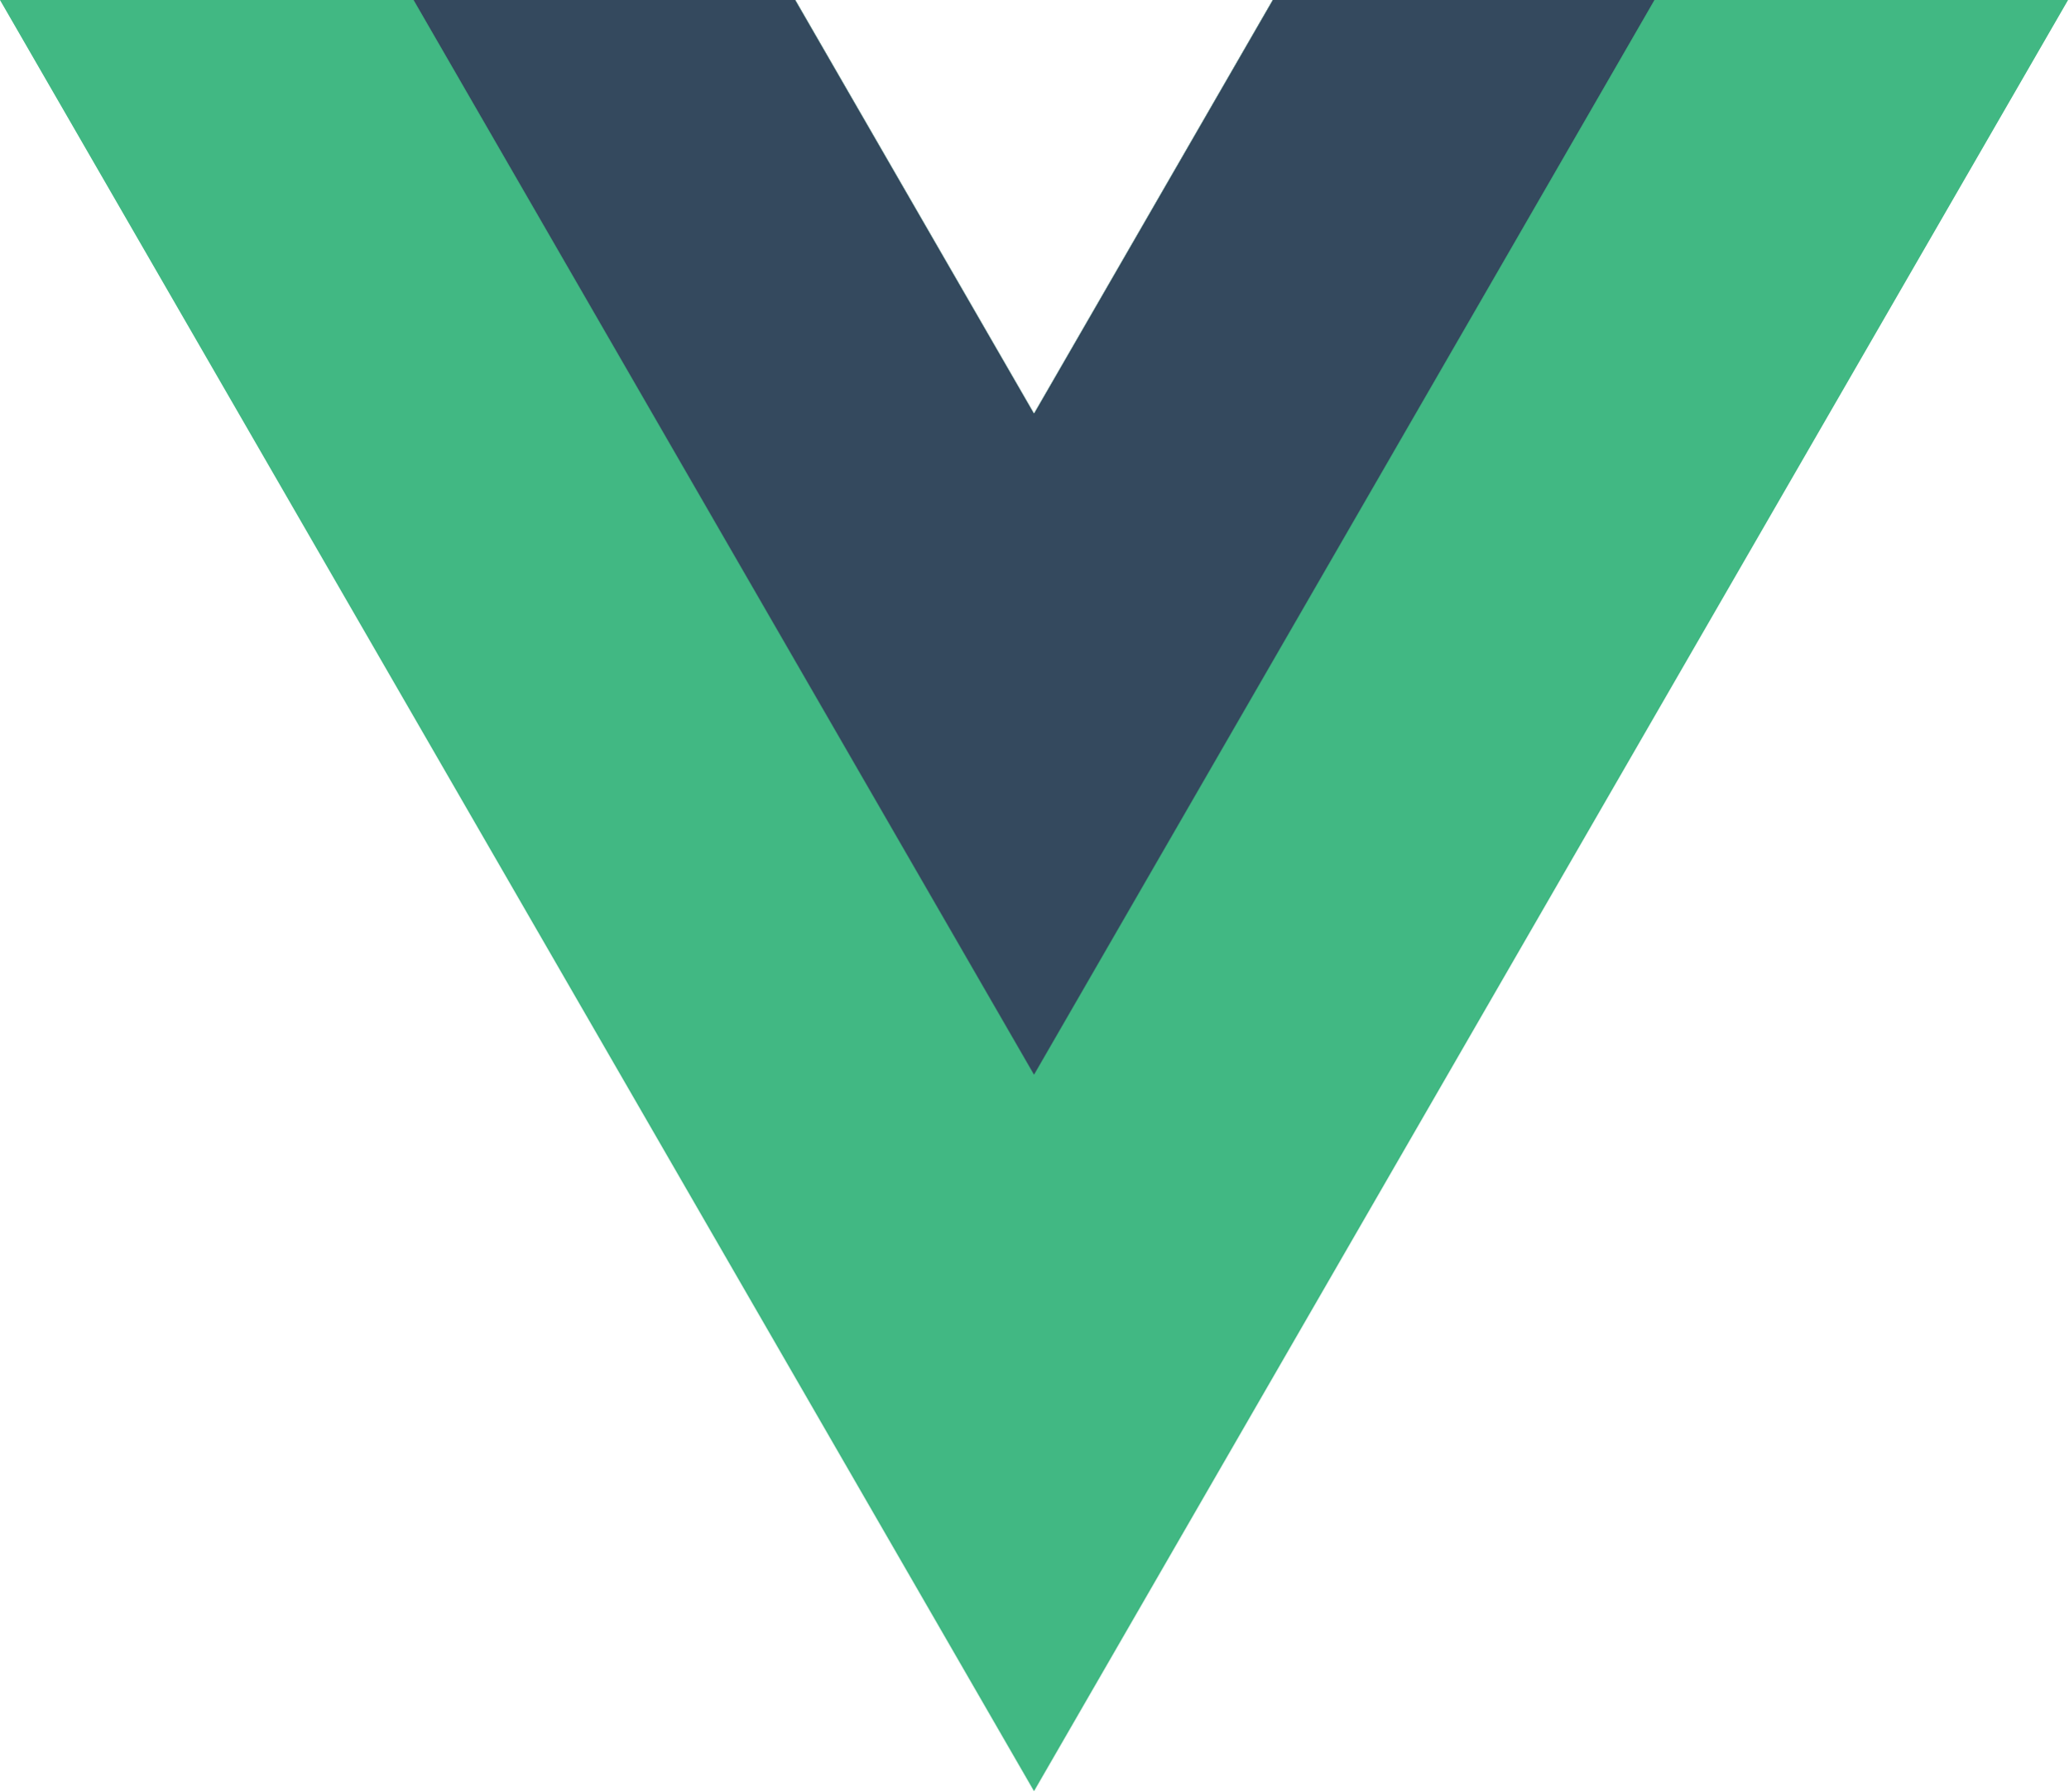
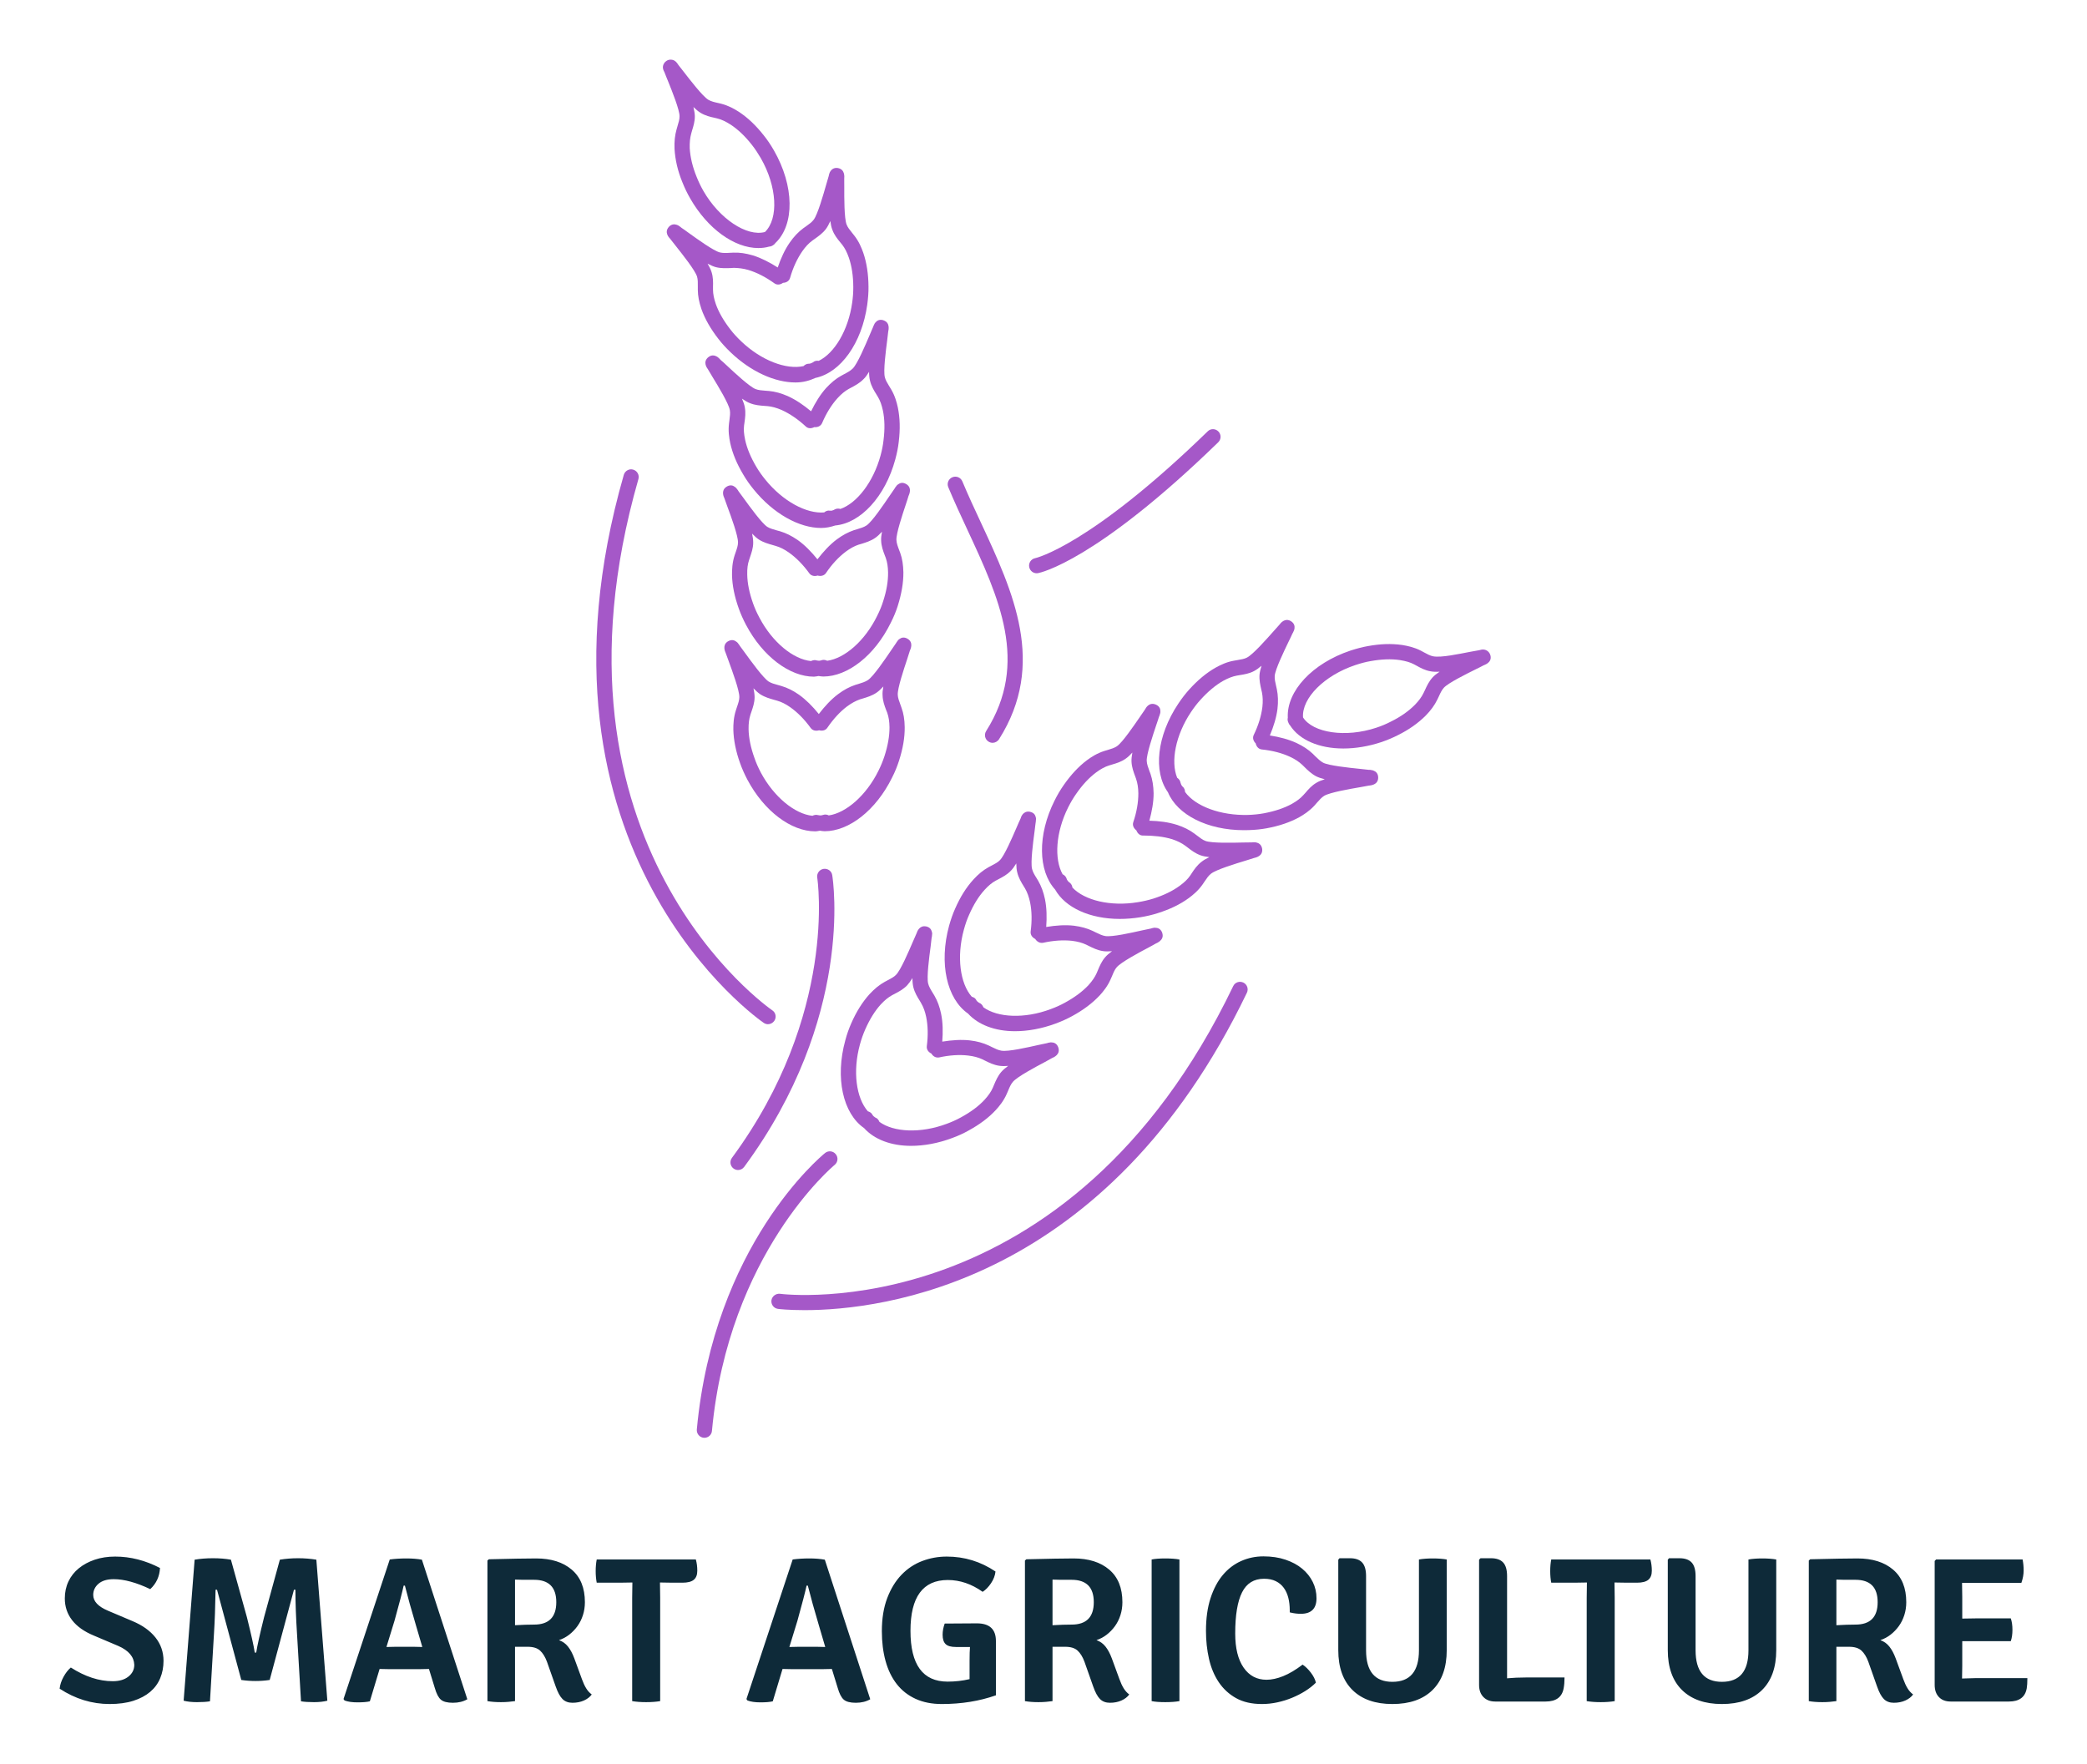
- <svg xmlns="http://www.w3.org/2000/svg" viewBox="0 0 261.76 226.69">
-   <path d="M161.096.001l-30.225 52.351L100.647.001H-.005l130.877 226.688L261.749.001z" fill="#41b883" />
-   <path d="M161.096.001l-30.225 52.351L100.647.001H52.346l78.526 136.01L209.398.001z" fill="#34495e" />
+ <svg xmlns="http://www.w3.org/2000/svg" version="1.1" width="3181.818" height="2688.739" viewBox="0 0 3181.818 2688.739">
+   <g transform="scale(9.090909) translate(10, 10)">
+     <defs id="SvgjsDefs1388" />
+     <g id="SvgjsG1389" featureKey="41S5F6-0" transform="matrix(2.623237,0,0,2.623237,46.95318,-2.486829)" fill="#a558c8">
+       <g>
+         <path fill="#a558c8" d="M73.57,39.028c-0.053-0.216-0.25-0.37-0.472-0.37c-0.05,0-0.107,0.002-0.24,0.043   c-0.146,0.021-0.345,0.06-0.571,0.103c-0.734,0.138-1.852,0.385-2.374,0.289c-0.192-0.036-0.39-0.146-0.601-0.26l-0.183-0.099   c-0.428-0.221-0.842-0.306-1.195-0.365c-0.696-0.099-1.4-0.074-2.193,0.07c-0.344,0.06-0.709,0.156-1.11,0.285   c-2.448,0.817-4.1,2.6-4.012,4.294c-0.025,0.104-0.015,0.211,0.035,0.308c0.021,0.072,0.063,0.135,0.114,0.188   c0.592,0.927,1.852,1.472,3.403,1.472c0.782,0,1.613-0.139,2.417-0.405c0.36-0.122,0.717-0.27,1.057-0.442   c0.704-0.347,1.306-0.77,1.801-1.267c0.321-0.332,0.554-0.649,0.729-1.007l0.1-0.209c0.098-0.216,0.188-0.41,0.32-0.553   c0.278-0.308,1.422-0.874,2.032-1.177c0.221-0.108,0.411-0.202,0.5-0.253c0.051-0.02,0.12-0.05,0.188-0.088v0.002   c0.032-0.019,0.063-0.039,0.088-0.06c0.123-0.094,0.222-0.24,0.177-0.467C73.577,39.049,73.577,39.038,73.57,39.028z    M69.874,40.442c-0.234,0.258-0.37,0.55-0.487,0.81l-0.089,0.184c-0.125,0.259-0.303,0.499-0.547,0.751   c-0.415,0.419-0.929,0.778-1.542,1.079c-0.299,0.155-0.606,0.285-0.929,0.39c-1.958,0.653-4.05,0.336-4.688-0.657   c-0.088-1.231,1.362-2.686,3.344-3.346c0.321-0.106,0.647-0.199,0.979-0.254c0.688-0.123,1.303-0.149,1.869-0.066   c0.389,0.064,0.66,0.143,0.896,0.268l0.162,0.086c0.261,0.145,0.553,0.306,0.899,0.363c0.151,0.031,0.355,0.041,0.582,0.026   C70.136,40.202,69.981,40.323,69.874,40.442z" />
+         <path fill="#a558c8" d="M66.088,46.396c-0.031-0.014-0.066-0.021-0.1-0.026l0,0c-0.083-0.019-0.141-0.027-0.182-0.019   c-0.15-0.021-0.358-0.042-0.592-0.065c-0.689-0.07-1.967-0.204-2.335-0.392c-0.177-0.094-0.338-0.254-0.512-0.42l-0.147-0.148   c-0.287-0.271-0.615-0.49-1.04-0.69c-0.509-0.235-1.09-0.387-1.709-0.483c0.243-0.579,0.42-1.15,0.488-1.705   c0.053-0.452,0.039-0.86-0.041-1.25l-0.047-0.211c-0.056-0.237-0.103-0.446-0.089-0.644c0.033-0.418,0.595-1.578,0.894-2.201   c0.104-0.212,0.193-0.395,0.229-0.484c0.024-0.045,0.073-0.121,0.104-0.209h0.003c0.018-0.047,0.028-0.094,0.036-0.144   c0.019-0.151-0.019-0.315-0.203-0.442c-0.018-0.012-0.034-0.024-0.049-0.031c-0.378-0.204-0.642,0.145-0.702,0.227   c-0.097,0.104-0.225,0.251-0.371,0.415c-0.464,0.523-1.326,1.499-1.715,1.7c-0.164,0.088-0.384,0.121-0.618,0.161l-0.211,0.037   c-0.476,0.082-0.856,0.271-1.174,0.444c-0.583,0.329-1.148,0.801-1.688,1.398c-0.242,0.269-0.472,0.565-0.702,0.91   c-1.37,2.05-1.607,4.34-0.659,5.659c0.595,1.441,2.523,2.425,4.858,2.425c0.102,0,0.2,0,0.305-0.005   c0.407-0.013,0.779-0.049,1.146-0.116c0.806-0.149,1.483-0.379,2.083-0.706c0.284-0.161,0.655-0.396,0.988-0.762l0.146-0.168   c0.154-0.173,0.298-0.339,0.464-0.44c0.363-0.218,1.631-0.437,2.313-0.554c0.23-0.042,0.432-0.075,0.525-0.096   c0.144-0.014,0.592-0.05,0.612-0.486c0-0.018,0.004-0.036,0-0.054C66.385,46.565,66.239,46.45,66.088,46.396z M62.452,47.175   c-0.3,0.173-0.517,0.421-0.704,0.642l-0.136,0.149c-0.185,0.207-0.41,0.377-0.741,0.565c-0.497,0.271-1.079,0.464-1.784,0.598   c-0.327,0.06-0.662,0.091-0.999,0.104c-1.788,0.049-3.384-0.562-4.036-1.467c-0.008-0.135-0.055-0.268-0.17-0.356   c-0.026-0.026-0.044-0.064-0.067-0.091c-0.014-0.045-0.04-0.087-0.049-0.132c0-0.002-0.003-0.005-0.003-0.005   c-0.023-0.143-0.107-0.253-0.217-0.325c-0.425-1.04-0.104-2.72,0.879-4.194c0.188-0.281,0.388-0.548,0.615-0.795   c0.47-0.521,0.957-0.928,1.438-1.202c0.344-0.188,0.606-0.287,0.879-0.339l0.19-0.033c0.287-0.045,0.615-0.098,0.915-0.259   c0.144-0.077,0.303-0.19,0.477-0.339c-0.067,0.216-0.114,0.41-0.128,0.573c-0.025,0.348,0.048,0.66,0.11,0.939l0.044,0.188   c0.058,0.289,0.067,0.587,0.029,0.936c-0.071,0.574-0.256,1.177-0.553,1.789c-0.094,0.193-0.019,0.396,0.125,0.538   c0.044,0.199,0.177,0.367,0.394,0.389c0.676,0.07,1.288,0.229,1.807,0.472c0.326,0.151,0.572,0.319,0.779,0.514l0.139,0.136   c0.204,0.201,0.434,0.428,0.746,0.593c0.144,0.072,0.329,0.135,0.551,0.189C62.766,47.019,62.588,47.092,62.452,47.175z" />
+         <path fill="#a558c8" d="M58.598,50.993c-0.031-0.009-0.063-0.01-0.096-0.01c-0.072-0.01-0.146,0-0.175,0.005   c-0.138,0.005-0.365,0.005-0.606,0.008c-0.684,0.019-1.965,0.044-2.355-0.097c-0.188-0.066-0.365-0.206-0.553-0.349l-0.17-0.128   c-0.318-0.235-0.67-0.413-1.122-0.559c-0.537-0.167-1.115-0.245-1.752-0.261c0.164-0.605,0.273-1.194,0.271-1.758   c-0.011-0.463-0.07-0.854-0.2-1.239l-0.063-0.164c-0.083-0.232-0.169-0.454-0.177-0.663c-0.021-0.416,0.391-1.634,0.61-2.292   c0.074-0.222,0.143-0.415,0.169-0.514c0.021-0.048,0.056-0.13,0.076-0.224h0.003c0.014-0.053,0.019-0.105,0.014-0.158   c0-0.146-0.063-0.303-0.268-0.401c-0.015-0.007-0.025-0.014-0.038-0.018c-0.003,0-0.003,0-0.003,0   c-0.418-0.161-0.624,0.229-0.665,0.308c-0.089,0.125-0.204,0.293-0.333,0.485c-0.392,0.57-1.117,1.635-1.468,1.875   c-0.157,0.109-0.365,0.172-0.591,0.24l-0.211,0.063c-0.472,0.148-0.84,0.389-1.113,0.59c-0.537,0.404-1.024,0.923-1.494,1.599   c-0.211,0.3-0.401,0.623-0.584,0.991c-1.095,2.191-1.052,4.48,0.037,5.678c0.654,1.168,2.239,1.881,4.138,1.881   c0.423,0,0.864-0.035,1.313-0.107c0.394-0.065,0.762-0.149,1.119-0.265c0.781-0.247,1.426-0.558,1.974-0.959   c0.266-0.196,0.607-0.473,0.887-0.876l0.118-0.173c0.133-0.197,0.258-0.387,0.419-0.511c0.328-0.261,1.57-0.641,2.238-0.843   c0.216-0.064,0.401-0.125,0.493-0.156c0.158-0.036,0.576-0.131,0.543-0.559c0-0.018-0.003-0.039-0.009-0.063   C58.921,51.118,58.751,51.024,58.598,50.993z M55.105,52.228c-0.28,0.214-0.467,0.487-0.628,0.732l-0.104,0.157   c-0.158,0.226-0.359,0.422-0.669,0.648c-0.46,0.337-1.013,0.603-1.688,0.819c-0.323,0.099-0.648,0.173-0.982,0.227   c-1.747,0.29-3.411-0.116-4.184-0.936c-0.016-0.118-0.067-0.224-0.161-0.301c-0.021-0.022-0.042-0.041-0.075-0.057   c-0.024-0.021-0.04-0.049-0.063-0.07c-0.018-0.034-0.049-0.067-0.061-0.102c-0.003-0.01-0.005-0.021-0.008-0.028   c-0.041-0.137-0.138-0.235-0.261-0.293c-0.545-0.978-0.44-2.682,0.353-4.269c0.162-0.319,0.327-0.604,0.512-0.865   c0.409-0.59,0.826-1.035,1.277-1.373c0.31-0.229,0.558-0.361,0.827-0.446l0.193-0.059c0.276-0.081,0.589-0.173,0.865-0.372   c0.136-0.091,0.279-0.224,0.434-0.394c-0.042,0.226-0.063,0.42-0.055,0.579c0.016,0.362,0.136,0.679,0.24,0.954l0.052,0.146   c0.094,0.277,0.141,0.574,0.145,0.925c0.001,0.583-0.106,1.201-0.324,1.845c-0.068,0.207,0.033,0.399,0.198,0.524   c0.068,0.186,0.213,0.333,0.422,0.333c0.003,0,0.012,0,0.014-0.003c0.671,0.003,1.298,0.066,1.854,0.237   c0.339,0.113,0.606,0.245,0.837,0.416l0.153,0.114c0.229,0.178,0.488,0.376,0.816,0.495c0.151,0.058,0.342,0.092,0.569,0.12   C55.396,52.028,55.229,52.128,55.105,52.228z" />
+         <path fill="#a558c8" d="M40.174,61.93c0.654,0.721,1.729,1.129,3.003,1.129c0.82,0,1.714-0.16,2.614-0.494   c0.403-0.151,0.737-0.305,1.046-0.474c0.717-0.392,1.291-0.824,1.758-1.322c0.222-0.245,0.505-0.585,0.698-1.033l0.087-0.196   c0.091-0.221,0.172-0.425,0.305-0.573c0.277-0.323,1.424-0.937,2.04-1.262c0.199-0.108,0.371-0.199,0.454-0.251   c0.055-0.021,0.148-0.065,0.236-0.134c0.012-0.009,0.019-0.015,0.024-0.021c0.125-0.102,0.222-0.258,0.164-0.481   c-0.006-0.024-0.014-0.048-0.021-0.074c-0.097-0.238-0.282-0.298-0.441-0.298c-0.03-0.007-0.063,0-0.099,0.003v0.002   c-0.075,0.012-0.139,0.029-0.17,0.043c-0.146,0.026-0.342,0.068-0.567,0.119c-0.679,0.152-1.925,0.434-2.355,0.362   c-0.196-0.03-0.389-0.128-0.61-0.233l-0.192-0.094c-0.354-0.168-0.746-0.274-1.206-0.334c-0.555-0.063-1.15-0.02-1.768,0.082   c0.046-0.623,0.033-1.226-0.079-1.774c-0.093-0.444-0.231-0.826-0.433-1.177l-0.097-0.161c-0.131-0.206-0.25-0.405-0.297-0.603   c-0.103-0.409,0.067-1.692,0.159-2.382c0.028-0.227,0.057-0.423,0.065-0.531c0.008-0.05,0.026-0.139,0.026-0.232h0.005   c0.005-0.063-0.005-0.123-0.023-0.178c-0.034-0.14-0.13-0.272-0.35-0.322c-0.019-0.003-0.034-0.006-0.052-0.012   c-0.404-0.05-0.54,0.343-0.563,0.439c-0.071,0.146-0.16,0.353-0.262,0.589c-0.269,0.621-0.764,1.775-1.06,2.073   c-0.133,0.142-0.334,0.242-0.542,0.352l-0.188,0.1c-0.345,0.193-0.642,0.433-0.968,0.791c-0.457,0.502-0.838,1.11-1.165,1.858   c-0.149,0.331-0.272,0.688-0.383,1.082C38.306,58.716,38.819,60.992,40.174,61.93z M39.91,56.567   c0.096-0.351,0.202-0.661,0.333-0.947c0.287-0.655,0.61-1.177,0.991-1.597c0.255-0.279,0.475-0.459,0.719-0.592l0.168-0.089   c0.26-0.136,0.555-0.29,0.792-0.54c0.114-0.115,0.229-0.273,0.348-0.47c0.002,0.229,0.021,0.424,0.063,0.58   c0.083,0.347,0.258,0.633,0.412,0.882l0.087,0.143c0.146,0.256,0.245,0.535,0.319,0.879c0.116,0.568,0.126,1.198,0.037,1.869   c-0.025,0.217,0.11,0.387,0.292,0.476c0.107,0.166,0.28,0.28,0.496,0.247c0.665-0.148,1.289-0.189,1.862-0.127   c0.352,0.044,0.638,0.122,0.902,0.245l0.174,0.087c0.259,0.127,0.547,0.271,0.895,0.324c0.156,0.026,0.354,0.026,0.581,0.008   c-0.185,0.132-0.332,0.261-0.437,0.384c-0.228,0.261-0.354,0.566-0.466,0.831L48.4,59.345c-0.111,0.251-0.269,0.481-0.521,0.767   c-0.388,0.413-0.884,0.781-1.512,1.125c-0.296,0.164-0.602,0.298-0.919,0.414c-1.666,0.624-3.382,0.538-4.289-0.12   c-0.052-0.128-0.134-0.236-0.27-0.286c-0.041-0.021-0.072-0.054-0.109-0.079c-0.021-0.026-0.049-0.046-0.067-0.075   c-0.011-0.028-0.025-0.058-0.047-0.081c-0.06-0.088-0.156-0.124-0.251-0.156C39.67,60.012,39.434,58.299,39.91,56.567z" />
+         <path fill="#a558c8" d="M35.041,59.801l-0.193,0.104c-0.344,0.19-0.646,0.437-0.976,0.793c-0.448,0.498-0.832,1.105-1.163,1.857   c-0.148,0.338-0.276,0.692-0.378,1.081c-0.665,2.407-0.153,4.683,1.2,5.618c0.657,0.729,1.731,1.134,3.004,1.134   c0.821,0,1.717-0.161,2.613-0.495c0.395-0.143,0.735-0.3,1.048-0.476c0.72-0.393,1.295-0.822,1.756-1.32   c0.224-0.245,0.504-0.584,0.698-1.03l0.09-0.206c0.089-0.217,0.174-0.417,0.305-0.566c0.276-0.325,1.427-0.94,2.048-1.268   c0.194-0.104,0.362-0.196,0.442-0.245c0.137-0.057,0.541-0.237,0.42-0.652c-0.002-0.021-0.011-0.039-0.018-0.058   c-0.094-0.237-0.28-0.299-0.438-0.299c-0.034-0.009-0.063,0.003-0.094,0.008c-0.08,0.006-0.146,0.029-0.175,0.041   c-0.146,0.028-0.345,0.072-0.57,0.12c-0.674,0.151-1.926,0.438-2.351,0.362c-0.199-0.031-0.389-0.125-0.612-0.234l-0.194-0.095   c-0.356-0.166-0.751-0.276-1.204-0.328c-0.55-0.063-1.15-0.021-1.771,0.078c0.05-0.626,0.04-1.228-0.073-1.774   c-0.091-0.445-0.23-0.826-0.433-1.175l-0.094-0.154c-0.13-0.211-0.253-0.41-0.302-0.612c-0.103-0.41,0.067-1.68,0.158-2.362   c0.029-0.235,0.055-0.439,0.063-0.55c0.013-0.048,0.031-0.137,0.031-0.236h0.006c0.002-0.06-0.006-0.118-0.024-0.17   c-0.038-0.144-0.131-0.273-0.344-0.328c-0.013-0.003-0.023-0.006-0.037-0.006c-0.414-0.072-0.558,0.334-0.589,0.433   c-0.066,0.145-0.153,0.348-0.254,0.579c-0.268,0.624-0.767,1.787-1.063,2.084C35.445,59.592,35.249,59.69,35.041,59.801z    M36.621,59.662c0,0.23,0.021,0.425,0.058,0.581c0.086,0.351,0.264,0.635,0.42,0.887l0.08,0.139   c0.149,0.253,0.249,0.533,0.321,0.877c0.115,0.563,0.128,1.19,0.04,1.872c-0.025,0.214,0.109,0.383,0.292,0.469   c0.102,0.173,0.278,0.284,0.493,0.249c0.665-0.147,1.296-0.188,1.861-0.121c0.353,0.042,0.637,0.117,0.905,0.24l0.172,0.086   c0.261,0.13,0.548,0.271,0.895,0.326c0.157,0.024,0.356,0.029,0.584,0.008c-0.182,0.135-0.333,0.262-0.436,0.382   c-0.227,0.262-0.354,0.563-0.466,0.826l-0.081,0.192c-0.112,0.254-0.269,0.482-0.524,0.765c-0.386,0.415-0.879,0.782-1.51,1.126   c-0.294,0.164-0.6,0.298-0.918,0.415c-1.669,0.623-3.386,0.537-4.295-0.126c-0.051-0.125-0.131-0.232-0.265-0.278   c-0.036-0.021-0.069-0.058-0.106-0.08c-0.021-0.029-0.055-0.053-0.07-0.084c-0.014-0.021-0.023-0.041-0.039-0.065   c-0.063-0.091-0.162-0.139-0.261-0.17c-0.745-0.848-0.981-2.556-0.504-4.281c0.094-0.343,0.206-0.653,0.334-0.947   c0.29-0.655,0.613-1.178,0.989-1.595c0.258-0.278,0.477-0.456,0.727-0.596l0.178-0.093c0.256-0.135,0.543-0.286,0.78-0.531   C36.386,60.015,36.504,59.858,36.621,59.662z" />
+         <path fill="#a558c8" d="M31.65,71.604c0.209-0.173,0.24-0.478,0.067-0.686c-0.169-0.211-0.477-0.24-0.683-0.071   c-0.287,0.235-7.107,5.899-8.197,17.672c-0.023,0.266,0.173,0.506,0.438,0.53c0.018,0,0.033,0.002,0.047,0.002   c0.248,0,0.462-0.188,0.482-0.44C24.859,77.264,31.583,71.658,31.65,71.604z" />
+         <path fill="#a558c8" d="M57.13,60.174C46.587,82.109,28.341,79.876,28.158,79.846c-0.255-0.031-0.512,0.148-0.551,0.418   c-0.033,0.266,0.151,0.509,0.415,0.546c0.036,0.007,0.654,0.081,1.708,0.081c4.918,0,19.33-1.685,28.274-20.291   c0.117-0.242,0.016-0.532-0.227-0.65C57.531,59.835,57.244,59.934,57.13,60.174z" />
+         <path fill="#a558c8" d="M40.113,30.957c2.047,4.399,3.982,8.551,1.221,12.914c-0.144,0.229-0.076,0.529,0.151,0.673   c0.08,0.05,0.169,0.079,0.26,0.079c0.158,0,0.318-0.084,0.413-0.23c3.043-4.813,0.907-9.403-1.159-13.847   c-0.412-0.879-0.82-1.761-1.188-2.64c-0.104-0.248-0.392-0.364-0.636-0.26c-0.248,0.104-0.367,0.386-0.262,0.636   C39.284,29.174,39.698,30.063,40.113,30.957z" />
+         <path fill="#a558c8" d="M20.999,2.329c0.256,0.637,0.733,1.815,0.733,2.236c0.005,0.192-0.06,0.403-0.128,0.626l-0.063,0.222   c-0.107,0.378-0.148,0.769-0.129,1.24c0.04,0.696,0.207,1.417,0.501,2.131c0.141,0.357,0.309,0.707,0.502,1.041   c1.103,1.924,2.813,3.168,4.357,3.168c0.237,0,0.465-0.028,0.684-0.091c0.083-0.005,0.167-0.031,0.24-0.079   c0.063-0.035,0.117-0.082,0.159-0.146c1.247-1.183,1.215-3.649-0.088-5.925c-0.209-0.362-0.418-0.673-0.64-0.949   c-0.509-0.648-1.03-1.142-1.597-1.516c-0.297-0.189-0.662-0.398-1.137-0.521l-0.188-0.044c-0.235-0.051-0.459-0.104-0.637-0.211   c-0.362-0.222-1.155-1.252-1.583-1.805C21.85,1.53,21.729,1.379,21.667,1.3c-0.109-0.164-0.231-0.352-0.506-0.352   c-0.099,0-0.201,0.031-0.279,0.092c-0.058,0.036-0.104,0.089-0.138,0.144c-0.148,0.239-0.047,0.434,0.027,0.575   C20.824,1.907,20.907,2.103,20.999,2.329z M22.48,5.673l0.055-0.198c0.083-0.269,0.18-0.576,0.175-0.921   c-0.005-0.161-0.037-0.355-0.089-0.576c0.159,0.156,0.308,0.28,0.441,0.362c0.307,0.191,0.637,0.269,0.929,0.331l0.166,0.04   c0.264,0.066,0.519,0.188,0.848,0.395c0.469,0.312,0.918,0.733,1.361,1.301c0.202,0.257,0.388,0.542,0.559,0.835   c1.043,1.812,1.154,3.866,0.268,4.725c-1.17,0.316-2.915-0.851-3.938-2.629c-0.164-0.287-0.311-0.594-0.438-0.915   c-0.253-0.62-0.398-1.233-0.434-1.814C22.374,6.247,22.402,5.949,22.48,5.673z" />
+         <path fill="#a558c8" d="M26.411,13.46c-0.448-0.128-0.833-0.19-1.234-0.173l-0.206,0.009c-0.242,0.016-0.469,0.024-0.662-0.023   c-0.401-0.102-1.442-0.853-1.997-1.252c-0.195-0.144-0.368-0.267-0.449-0.317c-0.041-0.036-0.104-0.089-0.183-0.137v-0.001   c-0.041-0.026-0.086-0.045-0.131-0.06c-0.143-0.048-0.318-0.046-0.481,0.113c-0.011,0.017-0.024,0.026-0.037,0.043   c-0.279,0.339,0.028,0.665,0.096,0.732c0.093,0.12,0.221,0.279,0.363,0.462c0.43,0.544,1.23,1.547,1.361,1.959   c0.054,0.179,0.054,0.401,0.05,0.636v0.223c0.004,0.382,0.075,0.761,0.234,1.23c0.227,0.634,0.585,1.257,1.084,1.9   c0.22,0.285,0.473,0.562,0.774,0.851c1.304,1.249,2.843,1.931,4.15,1.931c0.466,0,0.889-0.11,1.275-0.29   c1.606-0.331,2.97-2.214,3.314-4.679c0.055-0.412,0.086-0.789,0.08-1.146c-0.005-0.803-0.113-1.532-0.333-2.174   c-0.118-0.332-0.279-0.725-0.577-1.104l-0.138-0.173c-0.146-0.183-0.287-0.354-0.354-0.538c-0.151-0.398-0.149-1.698-0.146-2.397   c0-0.223,0-0.415-0.003-0.515c0.011-0.146,0.047-0.586-0.372-0.684c-0.021-0.005-0.042-0.008-0.063-0.012   c-0.244-0.027-0.391,0.109-0.467,0.24c-0.019,0.03-0.031,0.06-0.042,0.088h0.002c-0.031,0.077-0.043,0.147-0.047,0.177   c-0.047,0.144-0.104,0.345-0.167,0.571c-0.19,0.665-0.543,1.9-0.796,2.231c-0.119,0.159-0.292,0.282-0.494,0.426l-0.178,0.125   c-0.315,0.237-0.597,0.532-0.857,0.908c-0.32,0.459-0.568,1.001-0.77,1.596C27.483,13.901,26.945,13.625,26.411,13.46z    M28.799,14.9c0.188-0.655,0.454-1.228,0.78-1.7c0.204-0.293,0.407-0.509,0.642-0.683l0.16-0.113   c0.231-0.167,0.498-0.352,0.709-0.628c0.097-0.131,0.19-0.304,0.282-0.509c0.028,0.219,0.072,0.409,0.129,0.556   c0.118,0.331,0.326,0.586,0.512,0.812l0.127,0.156c0.165,0.217,0.293,0.464,0.42,0.826c0.184,0.538,0.276,1.163,0.28,1.862   c0.002,0.337-0.023,0.671-0.07,1.001c-0.245,1.761-1.127,3.23-2.137,3.723c-0.133-0.019-0.268,0.001-0.381,0.101   c-0.033,0.026-0.083,0.037-0.122,0.057c-0.036,0.012-0.072,0.026-0.109,0.026c-0.007,0-0.019,0-0.026,0   c-0.133,0-0.246,0.063-0.336,0.153c-1.096,0.245-2.701-0.355-3.988-1.587c-0.248-0.237-0.475-0.478-0.681-0.746   c-0.438-0.563-0.746-1.097-0.936-1.627c-0.124-0.36-0.178-0.639-0.182-0.92v-0.194c0.009-0.291,0.011-0.62-0.095-0.944   c-0.048-0.153-0.134-0.334-0.252-0.531c0.204,0.108,0.387,0.188,0.544,0.227c0.333,0.082,0.664,0.064,0.95,0.054l0.191-0.013   c0.289,0.01,0.58,0.036,0.921,0.135c0.55,0.167,1.11,0.454,1.666,0.854c0.175,0.127,0.384,0.089,0.551-0.031   C28.55,15.211,28.74,15.107,28.799,14.9z" />
+         <path fill="#a558c8" d="M32.237,21.065l-0.165,0.089c-0.344,0.192-0.652,0.445-0.97,0.789c-0.373,0.415-0.688,0.93-0.96,1.487   c-0.479-0.401-0.975-0.738-1.488-0.971c-0.42-0.183-0.814-0.293-1.206-0.329l-0.216-0.016c-0.244-0.018-0.456-0.034-0.642-0.106   c-0.386-0.156-1.321-1.025-1.823-1.494c-0.179-0.164-0.33-0.311-0.411-0.37c-0.032-0.039-0.084-0.1-0.154-0.154   c-0.036-0.031-0.078-0.06-0.123-0.08c-0.138-0.066-0.308-0.088-0.492,0.049c-0.016,0.012-0.031,0.023-0.042,0.034   c-0.323,0.297-0.07,0.655,0,0.746c0.072,0.126,0.178,0.303,0.297,0.498c0.362,0.593,1.033,1.693,1.106,2.117   c0.037,0.189,0.003,0.416-0.027,0.653l-0.026,0.199c-0.061,0.487,0.01,0.923,0.078,1.257c0.144,0.652,0.416,1.314,0.84,2.022   c0.189,0.325,0.409,0.633,0.657,0.938c1.268,1.562,2.913,2.465,4.314,2.465c0.317,0,0.617-0.065,0.901-0.159   c1.619-0.148,3.192-1.837,3.84-4.222c0.106-0.392,0.18-0.759,0.221-1.124c0.1-0.819,0.079-1.534-0.058-2.198   c-0.069-0.321-0.182-0.747-0.433-1.168l-0.119-0.194c-0.125-0.205-0.235-0.386-0.279-0.575c-0.105-0.41,0.065-1.693,0.154-2.385   c0.028-0.225,0.052-0.425,0.06-0.517c0.031-0.144,0.125-0.578-0.281-0.725c-0.016-0.012-0.028-0.014-0.045-0.018   c-0.247-0.067-0.396,0.036-0.495,0.156c-0.026,0.028-0.047,0.063-0.065,0.096h0.003c-0.041,0.073-0.065,0.141-0.079,0.177   c-0.057,0.133-0.136,0.313-0.222,0.521c-0.273,0.642-0.778,1.836-1.077,2.138C32.659,20.841,32.453,20.951,32.237,21.065z    M33.849,20.905c0,0.225,0.021,0.418,0.061,0.572c0.076,0.336,0.25,0.618,0.399,0.858l0.108,0.177   c0.141,0.24,0.238,0.504,0.318,0.877c0.114,0.553,0.128,1.168,0.039,1.882c-0.034,0.318-0.097,0.639-0.19,0.982   c-0.464,1.703-1.513,3.051-2.567,3.419c-0.121-0.038-0.256-0.031-0.379,0.038c-0.016,0.007-0.031,0.015-0.042,0.026   c-0.047,0.023-0.102,0.031-0.15,0.049c-0.013,0-0.032,0-0.047-0.002c-0.023-0.004-0.042,0-0.073-0.004   c-0.131-0.019-0.25,0.031-0.347,0.115c-1.122,0.099-2.637-0.708-3.754-2.086c-0.214-0.261-0.406-0.53-0.579-0.821   c-0.364-0.615-0.602-1.185-0.719-1.727c-0.081-0.385-0.103-0.663-0.068-0.938l0.026-0.18c0.042-0.294,0.086-0.623,0.021-0.964   c-0.027-0.161-0.09-0.347-0.181-0.556c0.188,0.128,0.354,0.229,0.506,0.286c0.32,0.131,0.644,0.154,0.926,0.176l0.203,0.015   c0.287,0.028,0.574,0.107,0.895,0.245c0.533,0.242,1.052,0.596,1.549,1.056c0.151,0.146,0.368,0.134,0.543,0.041   c0.203,0.019,0.409-0.057,0.498-0.258c0.268-0.625,0.598-1.163,0.98-1.585c0.24-0.267,0.472-0.456,0.721-0.597l0.148-0.079   c0.261-0.139,0.558-0.296,0.809-0.556C33.617,21.259,33.732,21.099,33.849,20.905z" />
+         <path fill="#a558c8" d="M35.597,28.197l0.002,0.004c-0.057,0.065-0.096,0.124-0.114,0.161c-0.084,0.118-0.193,0.281-0.321,0.467   c-0.391,0.575-1.116,1.65-1.473,1.894c-0.165,0.114-0.387,0.178-0.619,0.25l-0.188,0.055c-0.381,0.132-0.737,0.32-1.101,0.593   c-0.451,0.338-0.854,0.779-1.235,1.271c-0.392-0.484-0.809-0.915-1.27-1.24c-0.384-0.262-0.735-0.437-1.117-0.552l-0.208-0.056   c-0.238-0.069-0.443-0.124-0.61-0.228c-0.353-0.229-1.111-1.277-1.519-1.839c-0.136-0.185-0.255-0.352-0.313-0.425   c-0.026-0.044-0.071-0.12-0.136-0.192h0.002c-0.033-0.039-0.07-0.074-0.114-0.103c-0.12-0.092-0.279-0.136-0.482-0.031   c-0.022,0.011-0.047,0.026-0.067,0.042c-0.336,0.231-0.162,0.623-0.117,0.712c0.047,0.139,0.115,0.321,0.19,0.532   c0.245,0.657,0.691,1.875,0.683,2.305c0,0.194-0.073,0.403-0.151,0.628l-0.067,0.197c-0.152,0.467-0.167,0.908-0.165,1.247   c0.014,0.67,0.157,1.376,0.431,2.146c0.118,0.334,0.271,0.681,0.468,1.055c1.076,2.028,2.801,3.304,4.337,3.304   c0.099,0,0.195-0.028,0.294-0.042c0.102,0.014,0.204,0.033,0.306,0.033c1.555,0,3.286-1.338,4.313-3.436   c0.188-0.368,0.331-0.719,0.44-1.058c0.247-0.783,0.372-1.492,0.367-2.171c-0.011-0.479-0.069-0.86-0.2-1.232l-0.076-0.2   c-0.083-0.219-0.161-0.428-0.169-0.634c-0.023-0.404,0.381-1.609,0.595-2.254c0.08-0.237,0.148-0.445,0.172-0.54   c0.063-0.146,0.233-0.521-0.104-0.754c-0.019-0.013-0.034-0.024-0.055-0.034c-0.214-0.117-0.375-0.064-0.496,0.024   C35.665,28.122,35.63,28.156,35.597,28.197z M34.743,35.594c-0.091,0.292-0.216,0.596-0.383,0.926   c-0.782,1.592-2.072,2.705-3.186,2.858c-0.104-0.05-0.221-0.076-0.335-0.044c-0.026,0.006-0.052,0.015-0.076,0.026   c-0.037,0.013-0.075,0.005-0.112,0.016c-0.044-0.011-0.091-0.003-0.133-0.016c-0.13-0.047-0.261-0.023-0.383,0.036   c-1.125-0.112-2.457-1.188-3.289-2.761c-0.181-0.336-0.309-0.629-0.413-0.923c-0.24-0.677-0.362-1.28-0.373-1.842   c-0.008-0.387,0.028-0.665,0.115-0.923l0.06-0.182c0.093-0.277,0.206-0.59,0.206-0.932c0.002-0.165-0.021-0.359-0.07-0.584   c0.159,0.167,0.307,0.297,0.44,0.383c0.295,0.186,0.608,0.271,0.882,0.349l0.19,0.056c0.275,0.078,0.545,0.214,0.831,0.415   c0.47,0.328,0.923,0.792,1.314,1.333c0.126,0.174,0.342,0.205,0.532,0.145c0.195,0.056,0.41,0.017,0.533-0.158   c0.375-0.561,0.808-1.024,1.27-1.372c0.284-0.21,0.546-0.354,0.818-0.445l0.173-0.05c0.279-0.086,0.6-0.183,0.884-0.38   c0.136-0.092,0.278-0.226,0.436-0.397c-0.041,0.221-0.063,0.412-0.053,0.568c0.012,0.357,0.128,0.668,0.232,0.939l0.067,0.176   c0.094,0.275,0.136,0.552,0.144,0.924C35.069,34.303,34.968,34.907,34.743,35.594z" />
+         <path fill="#a558c8" d="M36.301,37.97c-0.003-0.006-0.005-0.009-0.009-0.009c-0.2-0.112-0.372-0.069-0.489,0.018   c-0.042,0.026-0.081,0.061-0.116,0.094l0.006,0.007c-0.06,0.066-0.099,0.138-0.12,0.171c-0.089,0.121-0.198,0.285-0.328,0.48   c-0.39,0.574-1.117,1.641-1.464,1.877c-0.17,0.116-0.391,0.183-0.629,0.257l-0.182,0.055c-0.378,0.125-0.735,0.317-1.098,0.589   c-0.448,0.334-0.855,0.776-1.236,1.273c-0.394-0.487-0.816-0.913-1.271-1.237c-0.37-0.261-0.734-0.44-1.119-0.555l-0.21-0.06   c-0.238-0.064-0.443-0.121-0.608-0.226c-0.349-0.23-1.108-1.276-1.516-1.836c-0.136-0.188-0.255-0.349-0.313-0.428   c-0.029-0.044-0.076-0.12-0.136-0.19v-0.002c-0.031-0.04-0.065-0.069-0.105-0.094c-0.119-0.092-0.278-0.142-0.486-0.042   c-0.021,0.011-0.045,0.024-0.065,0.036c-0.347,0.235-0.167,0.63-0.128,0.72c0.049,0.136,0.111,0.312,0.189,0.517   c0.24,0.66,0.696,1.888,0.687,2.319c0,0.186-0.071,0.396-0.146,0.613l-0.07,0.214c-0.151,0.464-0.17,0.886-0.167,1.249   c0.016,0.666,0.159,1.389,0.431,2.144c0.12,0.339,0.273,0.685,0.466,1.054c1.078,2.028,2.805,3.304,4.338,3.304   c0.107,0,0.2-0.027,0.301-0.041c0.099,0.014,0.2,0.034,0.302,0.034c1.555,0,3.281-1.339,4.311-3.432   c0.183-0.357,0.323-0.704,0.438-1.062c0.254-0.786,0.376-1.492,0.368-2.165c-0.008-0.484-0.07-0.868-0.204-1.235l-0.072-0.204   c-0.081-0.222-0.162-0.428-0.168-0.63c-0.02-0.408,0.382-1.609,0.596-2.254c0.078-0.237,0.146-0.446,0.173-0.543   c0.065-0.148,0.236-0.54-0.126-0.769C36.316,37.978,36.305,37.972,36.301,37.97z M34.832,45.48   c-0.105,0.318-0.232,0.627-0.384,0.931c-0.779,1.577-2.067,2.693-3.174,2.853c-0.109-0.059-0.242-0.075-0.37-0.03   c-0.016,0.001-0.031,0.008-0.044,0.013c-0.039,0.014-0.083,0.009-0.122,0.018c-0.043-0.009-0.095-0.005-0.133-0.018   c-0.011,0-0.016-0.003-0.021-0.003c-0.122-0.036-0.245-0.01-0.356,0.044c-1.116-0.111-2.46-1.194-3.3-2.766   c-0.17-0.324-0.302-0.624-0.404-0.925c-0.24-0.658-0.365-1.276-0.378-1.834c-0.005-0.387,0.032-0.665,0.117-0.935l0.067-0.198   c0.092-0.268,0.198-0.573,0.201-0.911c0-0.161-0.023-0.358-0.073-0.581c0.159,0.165,0.309,0.298,0.443,0.387   c0.293,0.186,0.605,0.271,0.874,0.348l0.195,0.055c0.282,0.083,0.548,0.213,0.835,0.416c0.473,0.332,0.913,0.78,1.312,1.33   c0.128,0.175,0.342,0.206,0.538,0.147c0.192,0.054,0.406,0.018,0.526-0.16c0.387-0.565,0.811-1.028,1.27-1.372   c0.287-0.211,0.548-0.349,0.819-0.446l0.164-0.049c0.281-0.084,0.602-0.18,0.895-0.379c0.135-0.092,0.279-0.227,0.433-0.394   c-0.041,0.216-0.063,0.407-0.05,0.566c0.009,0.354,0.123,0.659,0.225,0.93l0.074,0.186c0.093,0.271,0.138,0.547,0.144,0.923   C35.158,44.192,35.052,44.797,34.832,45.48z" />
+         <path fill="#a558c8" d="M25.183,71.836c0.086,0.063,0.19,0.097,0.29,0.097c0.148,0,0.297-0.07,0.391-0.199   c7.018-9.52,5.69-18.284,5.63-18.651c-0.04-0.263-0.28-0.44-0.558-0.401c-0.264,0.043-0.443,0.295-0.401,0.558   c0.014,0.089,1.32,8.726-5.453,17.916C24.92,71.374,24.97,71.677,25.183,71.836z" />
+         <path fill="#a558c8" d="M27.118,62.528c0.082,0.055,0.177,0.084,0.268,0.084c0.156,0,0.313-0.079,0.407-0.219   c0.151-0.226,0.089-0.528-0.136-0.673c-0.151-0.105-15.265-10.563-8.554-33.958c0.075-0.259-0.076-0.528-0.334-0.604   c-0.253-0.078-0.527,0.078-0.6,0.334C11.251,51.599,26.958,62.422,27.118,62.528z" />
+         <path fill="#a558c8" d="M44.563,33.783c0.028,0,0.063-0.005,0.091-0.008c0.147-0.028,3.7-0.767,11.52-8.368   c0.19-0.188,0.198-0.493,0.008-0.687c-0.185-0.192-0.495-0.2-0.683-0.01c-7.54,7.326-10.995,8.1-11.027,8.108   c-0.26,0.049-0.436,0.303-0.386,0.565C44.13,33.619,44.333,33.783,44.563,33.783z" />
+       </g>
+     </g>
+     <g id="SvgjsG1390" featureKey="RGwKHf-0" transform="matrix(1.738856,0,0,1.738856,-0.7650965,240.4973)" fill="#0e2a39">
+       <path d="M0.44 18.8 q0.06 -0.56 0.37 -1.13 t0.71 -0.91 q2.06 1.32 4.04 1.32 q0.96 0 1.52 -0.45 t0.56 -1.13 q-0.04 -1.16 -1.54 -1.82 l-2.36 -1 q-1.4 -0.58 -2.1 -1.49 t-0.7 -2.09 q0 -0.9 0.35 -1.64 t1 -1.27 t1.54 -0.83 t1.97 -0.3 q2.2 0 4.32 1.1 q-0.06 1.22 -0.94 2.04 q-2.02 -0.96 -3.52 -0.96 q-0.96 0 -1.47 0.44 t-0.51 1.08 q0 0.92 1.42 1.52 l2.36 1 q1.44 0.6 2.22 1.58 t0.78 2.26 q0 0.9 -0.32 1.67 t-0.97 1.32 t-1.62 0.86 t-2.29 0.31 q-2.56 0 -4.82 -1.48 z M12.4 19.96 l1.06 -13.6 q0.82 -0.14 1.77 -0.14 t1.73 0.14 l1.54 5.54 q0.62 2.48 0.76 3.42 l0.14 0 q0.14 -0.94 0.76 -3.42 l1.52 -5.54 q0.84 -0.14 1.76 -0.14 t1.76 0.14 l1.06 13.6 q-0.54 0.14 -1.29 0.14 t-1.25 -0.08 l-0.38 -6.42 q-0.16 -2.48 -0.16 -4.34 l-0.14 0 l-2.34 8.7 q-0.66 0.1 -1.37 0.1 t-1.37 -0.1 l-2.34 -8.7 l-0.14 0 q-0.04 2.46 -0.16 4.34 l-0.38 6.42 q-0.5 0.08 -1.25 0.08 t-1.29 -0.14 z M36.06 16.9 l-0.98 0.02 l-2.8 0 l-0.98 -0.02 l-0.94 3.12 q-0.42 0.1 -1.19 0.1 t-1.25 -0.18 l-0.1 -0.14 l4.46 -13.46 q0.74 -0.1 1.6 -0.1 t1.5 0.12 l4.38 13.46 q-0.58 0.34 -1.39 0.34 t-1.16 -0.3 t-0.59 -1.14 z M31.96 14.78 l0.9 -0.02 l1.72 0 l0.84 0.02 l-0.6 -2.04 q-0.68 -2.28 -1.08 -3.88 l-0.12 0 q-0.18 0.86 -0.88 3.38 z M51.1 10.46 q0 0.66 -0.19 1.25 t-0.53 1.06 t-0.79 0.82 t-0.99 0.53 q0.52 0.18 0.87 0.62 t0.61 1.14 l0.74 2.02 q0.18 0.5 0.4 0.86 t0.54 0.6 q-0.26 0.36 -0.75 0.58 t-1.11 0.22 q-0.6 0 -0.96 -0.36 t-0.66 -1.22 l-0.84 -2.38 q-0.26 -0.7 -0.66 -1.07 t-1.2 -0.37 l-1.22 0 l0 5.24 q-0.28 0.04 -0.62 0.07 t-0.74 0.03 q-0.74 0 -1.3 -0.1 l0 -13.56 l0.14 -0.12 q1.62 -0.04 2.75 -0.06 t1.81 -0.02 q2.16 0 3.43 1.08 t1.27 3.14 z M44.36 8.28 l0 4.4 q1.04 -0.06 1.84 -0.06 q2.14 0 2.14 -2.16 t-2.14 -2.16 l-1.07 0 t-0.77 -0.02 z M58.34 8.56 l0.02 1.48 l0 9.96 q-0.58 0.1 -1.35 0.1 t-1.35 -0.1 l0 -9.96 l0.02 -1.48 l-1.22 0.02 l-2.22 0 q-0.1 -0.5 -0.1 -1.12 t0.1 -1.12 l9.56 0 q0.14 0.5 0.14 1.09 t-0.34 0.87 t-1.1 0.28 l-0.94 0 l-1.22 -0.02 l0 0 z M74.92 16.9 l-0.98 0.02 l-2.8 0 l-0.98 -0.02 l-0.94 3.12 q-0.42 0.1 -1.19 0.1 t-1.25 -0.18 l-0.1 -0.14 l4.46 -13.46 q0.74 -0.1 1.6 -0.1 t1.5 0.12 l4.38 13.46 q-0.58 0.34 -1.39 0.34 t-1.16 -0.3 t-0.59 -1.14 z M70.82 14.78 l0.9 -0.02 l1.72 0 l0.84 0.02 l-0.6 -2.04 q-0.68 -2.28 -1.08 -3.88 l-0.12 0 q-0.18 0.86 -0.88 3.38 z M85.8 12.52 l3.1 -0.02 q1.84 0 1.84 1.7 l0 5.24 q-2.38 0.84 -5.22 0.84 q-1.44 0 -2.53 -0.5 t-1.81 -1.42 t-1.08 -2.22 t-0.36 -2.88 q0 -1.84 0.52 -3.2 t1.38 -2.25 t1.99 -1.32 t2.37 -0.43 q2.56 0 4.7 1.44 q-0.06 0.58 -0.43 1.13 t-0.81 0.83 q-1.6 -1.14 -3.36 -1.14 q-3.6 0 -3.6 4.9 t3.58 4.9 q1.1 0 2.12 -0.24 l0 -1.78 q0 -0.44 0.01 -0.77 t0.03 -0.55 l-1.36 0 q-0.7 0 -0.99 -0.28 t-0.29 -0.9 q0 -0.52 0.2 -1.08 z M102.94 10.46 q0 0.66 -0.19 1.25 t-0.53 1.06 t-0.79 0.82 t-0.99 0.53 q0.52 0.18 0.87 0.62 t0.61 1.14 l0.74 2.02 q0.18 0.5 0.4 0.86 t0.54 0.6 q-0.26 0.36 -0.75 0.58 t-1.11 0.22 q-0.6 0 -0.96 -0.36 t-0.66 -1.22 l-0.84 -2.38 q-0.26 -0.7 -0.66 -1.07 t-1.2 -0.37 l-1.22 0 l0 5.24 q-0.28 0.04 -0.62 0.07 t-0.74 0.03 q-0.74 0 -1.3 -0.1 l0 -13.56 l0.14 -0.12 q1.62 -0.04 2.75 -0.06 t1.81 -0.02 q2.16 0 3.43 1.08 t1.27 3.14 z M96.2 8.28 l0 4.4 q1.04 -0.06 1.84 -0.06 q2.14 0 2.14 -2.16 t-2.14 -2.16 l-1.07 0 t-0.77 -0.02 z M105.76 20 l0 -13.66 q0.5 -0.1 1.31 -0.1 t1.37 0.1 l0 13.66 q-0.56 0.1 -1.37 0.1 t-1.31 -0.1 z M119.08 11.44 l0 -0.2 q0 -0.66 -0.14 -1.21 t-0.44 -0.96 t-0.77 -0.64 t-1.13 -0.23 q-1.46 0 -2.12 1.31 t-0.66 3.97 q0 2.12 0.81 3.29 t2.21 1.17 q0.74 0 1.61 -0.35 t1.87 -1.11 q0.42 0.28 0.8 0.78 t0.48 0.96 q-0.44 0.44 -1.03 0.81 t-1.27 0.65 t-1.42 0.44 t-1.48 0.16 q-1.48 0 -2.5 -0.57 t-1.67 -1.54 t-0.94 -2.25 t-0.29 -2.7 q0 -1.8 0.44 -3.15 t1.19 -2.24 t1.76 -1.34 t2.15 -0.45 q1.18 0 2.13 0.32 t1.61 0.87 t1.02 1.28 t0.36 1.57 q0 1.5 -1.52 1.5 q-0.22 0 -0.48 -0.03 t-0.58 -0.11 z M134.22 6.34 l0 8.74 q0 2.5 -1.37 3.85 t-3.87 1.35 q-2.48 0 -3.85 -1.35 t-1.37 -3.85 l0 -8.72 l0.12 -0.14 l1 0 q0.8 0 1.18 0.41 t0.38 1.31 l0 7.16 q0 3.04 2.54 3.04 q2.56 0 2.56 -3.04 l0 -8.76 q0.56 -0.1 1.34 -0.1 t1.34 0.1 z M141.86 17.72 l3.72 0 q0 0.6 -0.08 1.02 q-0.22 1.3 -1.74 1.3 l-4.86 0 q-0.72 0 -1.14 -0.43 t-0.42 -1.17 l0 -12.08 l0.14 -0.14 l1 0 q0.8 0 1.18 0.41 t0.38 1.31 l0 9.86 q0.86 -0.08 1.82 -0.08 z M150.4 8.56 l0.02 1.48 l0 9.96 q-0.58 0.1 -1.35 0.1 t-1.35 -0.1 l0 -9.96 l0.02 -1.48 l-1.22 0.02 l-2.22 0 q-0.1 -0.5 -0.1 -1.12 t0.1 -1.12 l9.56 0 q0.14 0.5 0.14 1.09 t-0.34 0.87 t-1.1 0.28 l-0.94 0 l-1.22 -0.02 l0 0 z M166 6.34 l0 8.74 q0 2.5 -1.37 3.85 t-3.87 1.35 q-2.48 0 -3.85 -1.35 t-1.37 -3.85 l0 -8.72 l0.12 -0.14 l1 0 q0.8 0 1.18 0.41 t0.38 1.31 l0 7.16 q0 3.04 2.54 3.04 q2.56 0 2.56 -3.04 l0 -8.76 q0.56 -0.1 1.34 -0.1 t1.34 0.1 z M178.54 10.46 q0 0.66 -0.19 1.25 t-0.53 1.06 t-0.79 0.82 t-0.99 0.53 q0.52 0.18 0.87 0.62 t0.61 1.14 l0.74 2.02 q0.18 0.5 0.4 0.86 t0.54 0.6 q-0.26 0.36 -0.75 0.58 t-1.11 0.22 q-0.6 0 -0.96 -0.36 t-0.66 -1.22 l-0.84 -2.38 q-0.26 -0.7 -0.66 -1.07 t-1.2 -0.37 l-1.22 0 l0 5.24 q-0.28 0.04 -0.62 0.07 t-0.74 0.03 q-0.74 0 -1.3 -0.1 l0 -13.56 l0.14 -0.12 q1.62 -0.04 2.75 -0.06 t1.81 -0.02 q2.16 0 3.43 1.08 t1.27 3.14 z M171.8 8.28 l0 4.4 q1.04 -0.06 1.84 -0.06 q2.14 0 2.14 -2.16 t-2.14 -2.16 l-1.07 0 t-0.77 -0.02 z M183.94 16.58 l-0.02 1.24 l1.4 -0.04 l4.9 0 q0 0.64 -0.06 0.98 q-0.22 1.28 -1.72 1.28 l-5.62 0 q-0.72 0 -1.13 -0.43 t-0.41 -1.17 l0 -11.96 l0.14 -0.14 l8.34 0 q0.1 0.5 0.1 1.07 t-0.22 1.19 l-5.72 0 l0.02 1.38 l0 2.06 l1.3 -0.02 l3.38 0 q0.16 0.46 0.16 1.1 t-0.16 1.1 l-4.68 0 l0 2.36 z" />
+     </g>
+   </g>
</svg>
